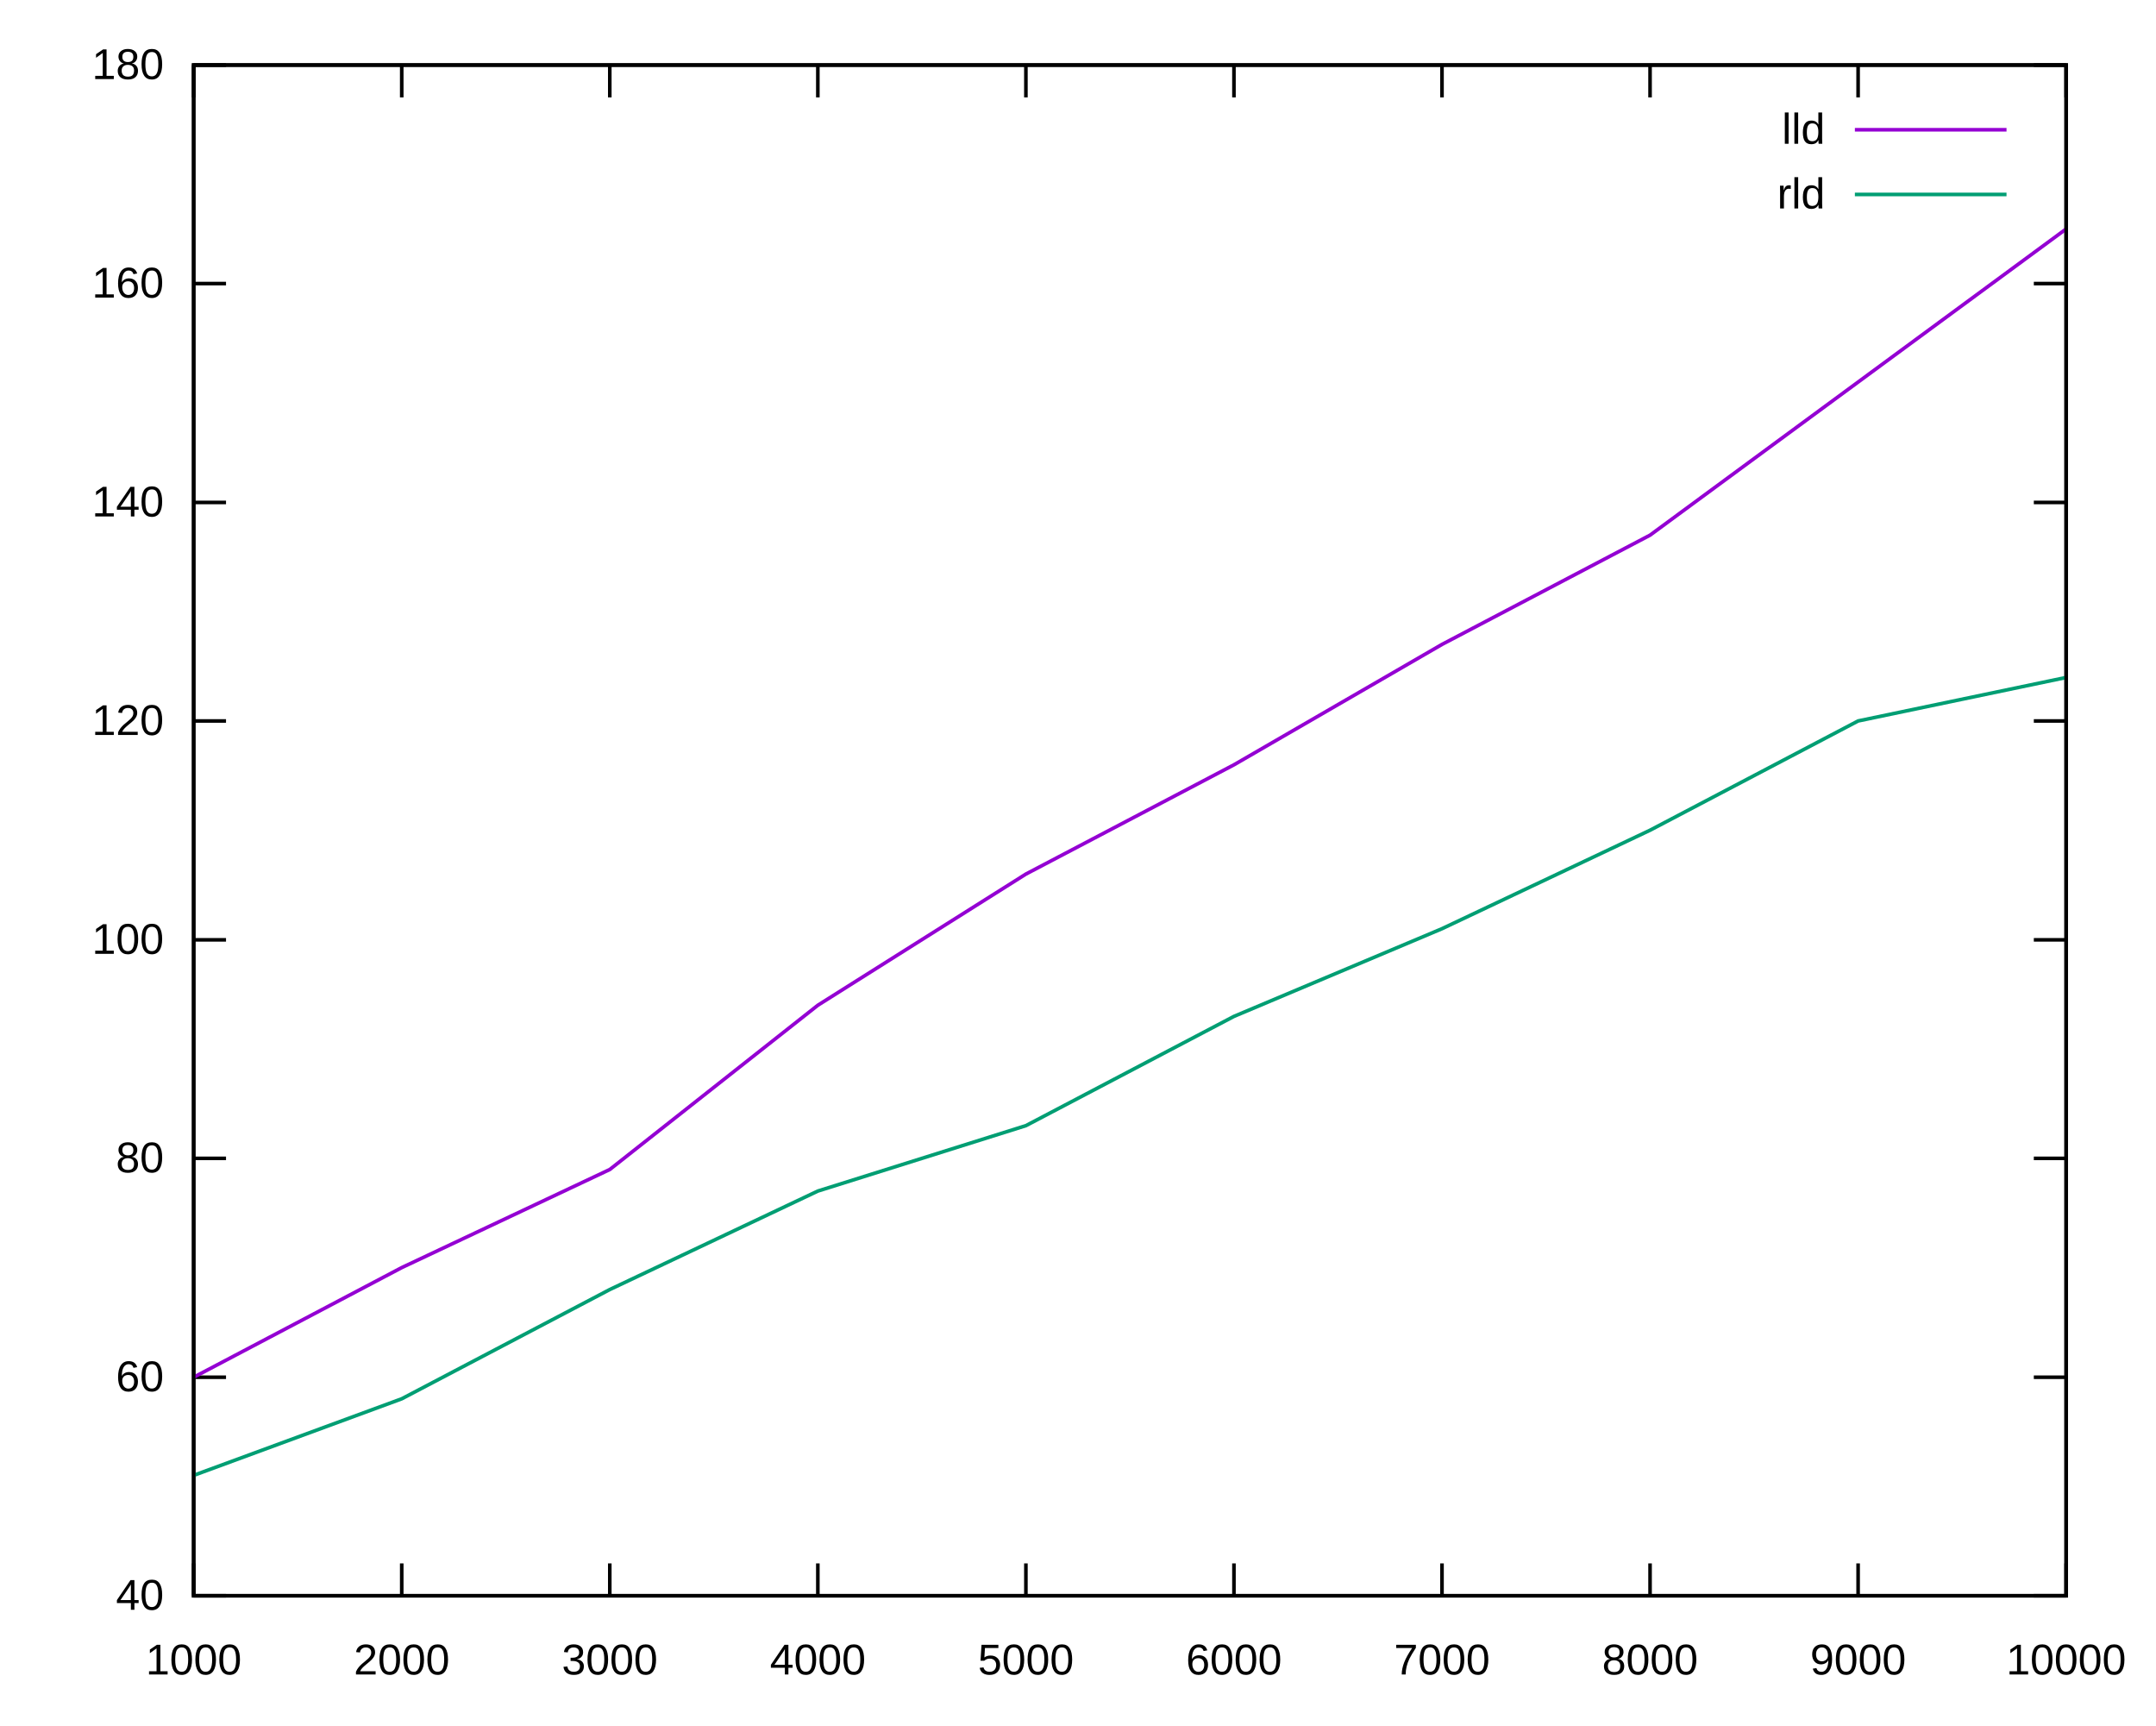
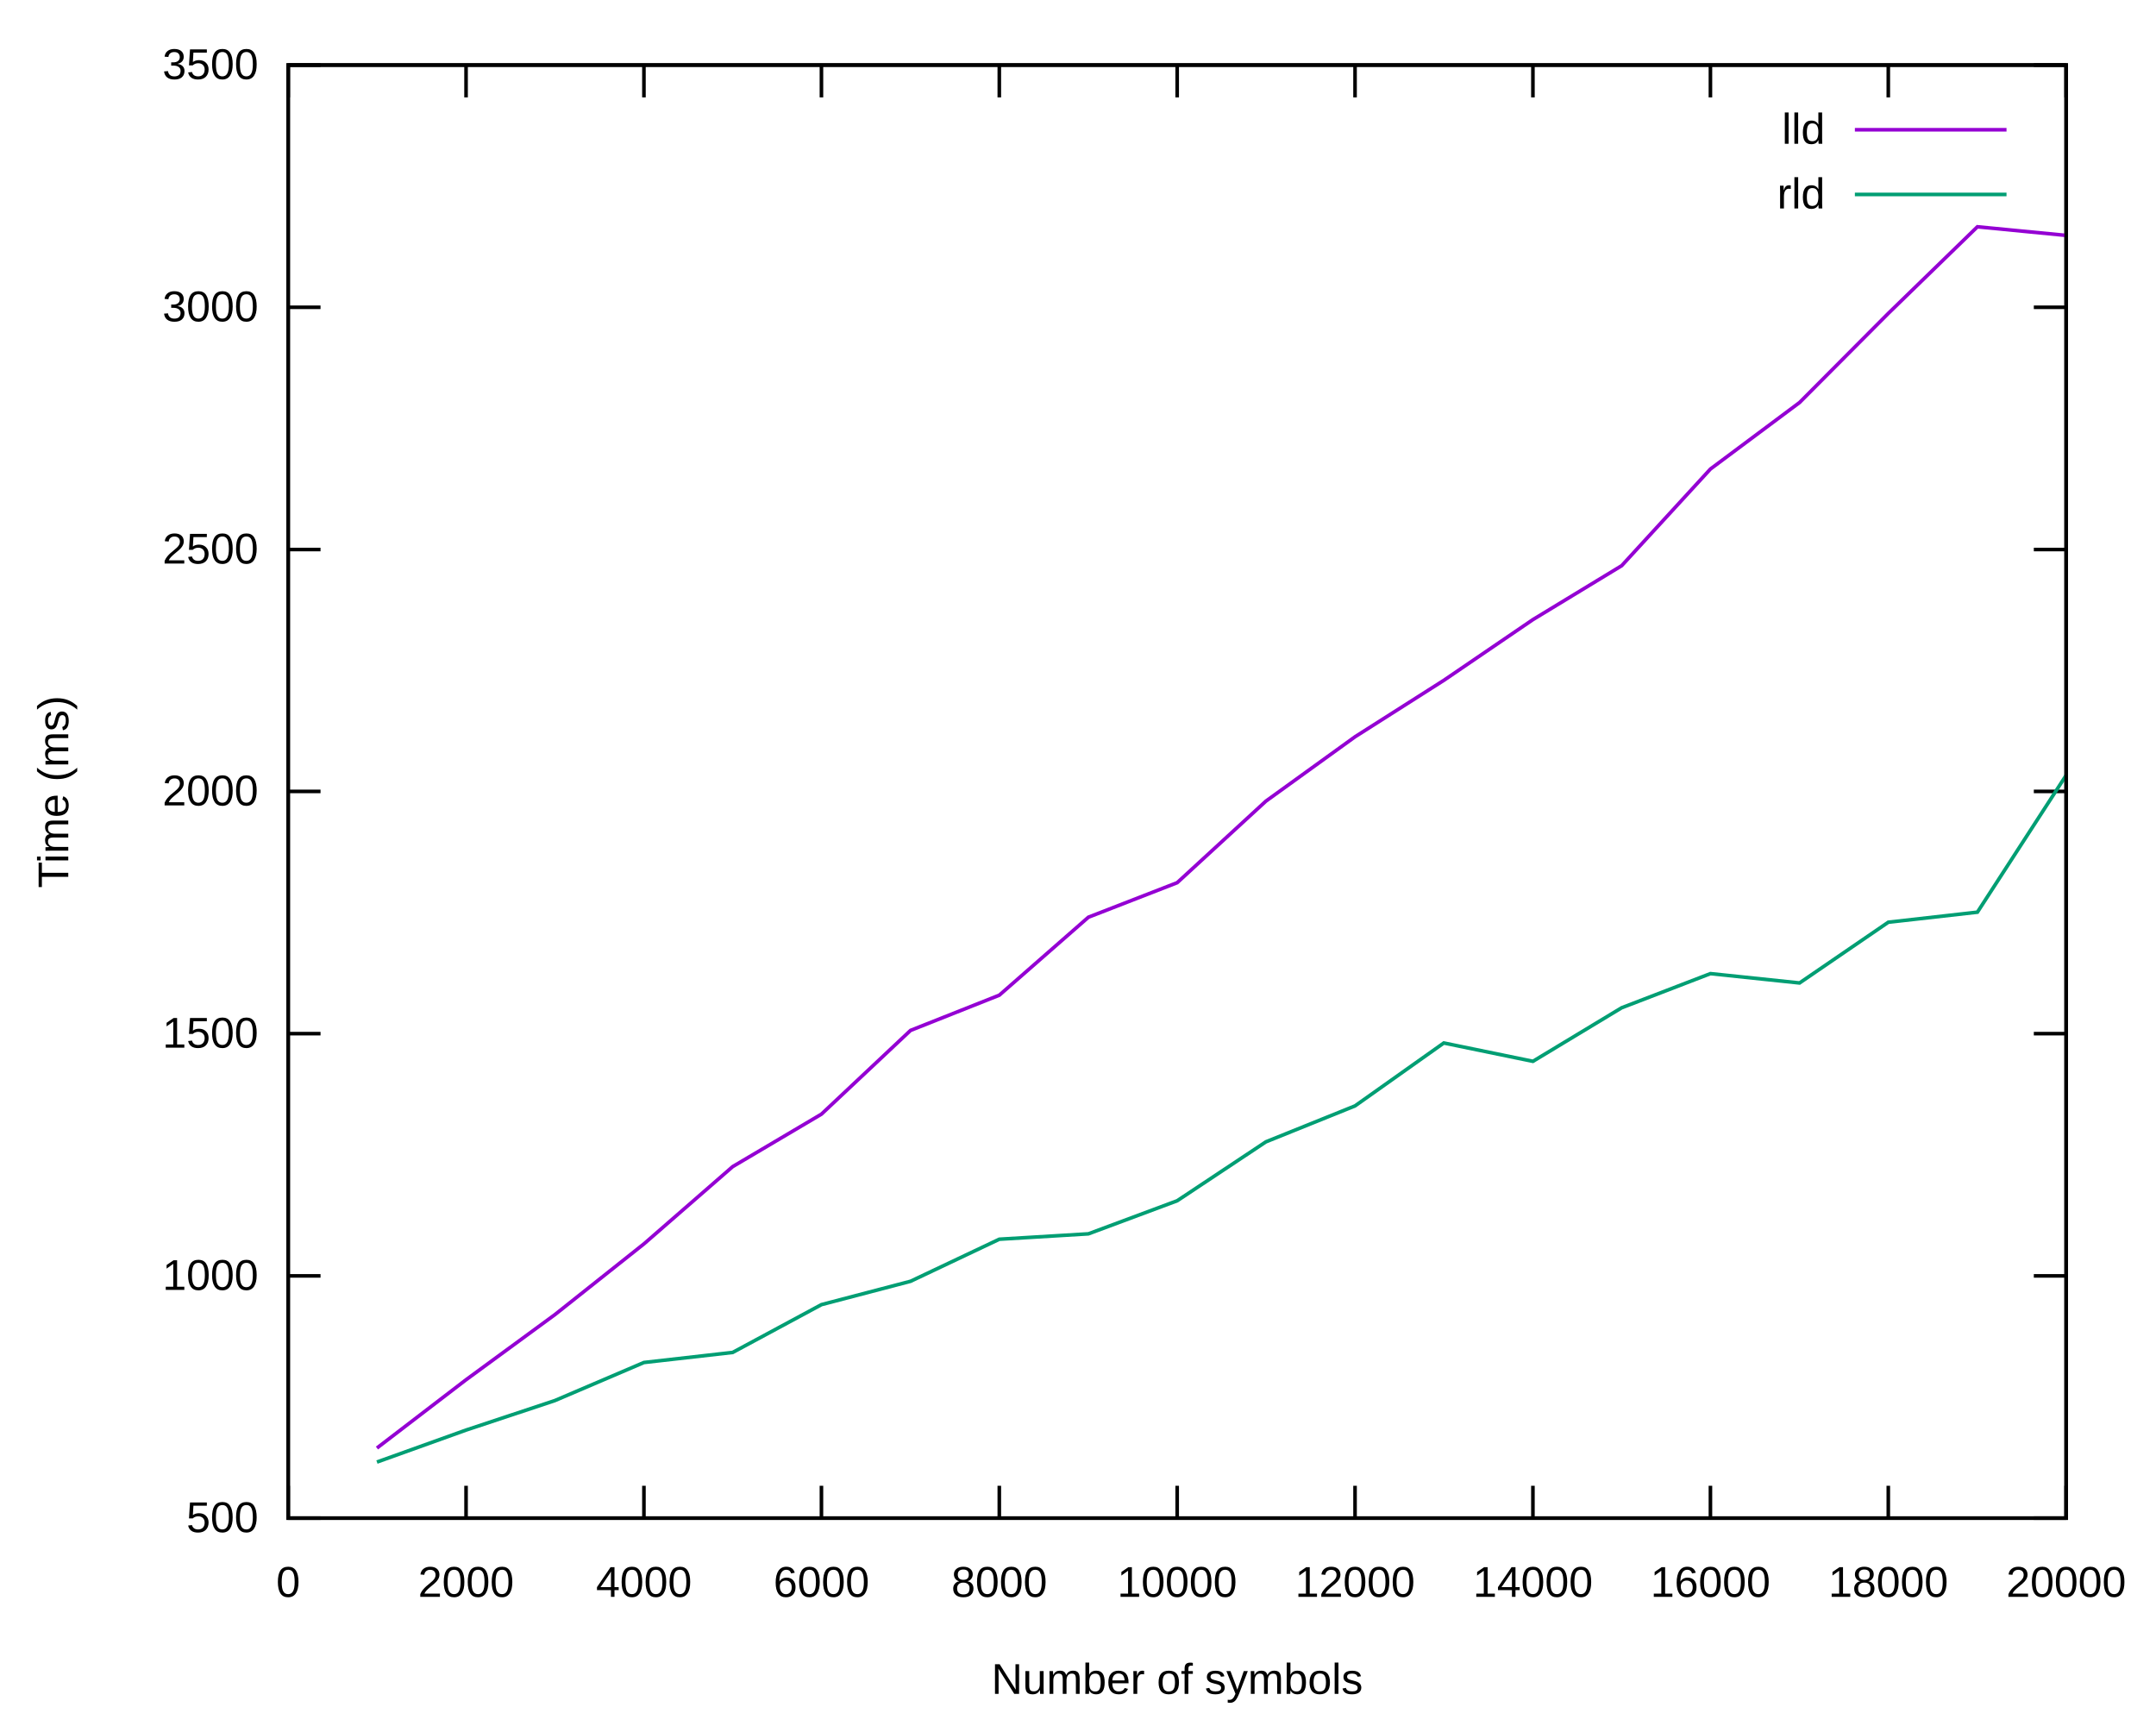
<svg xmlns="http://www.w3.org/2000/svg" xmlns:xlink="http://www.w3.org/1999/xlink" width="600" height="480" viewBox="0 0 600 480">
  <g id="gnuplot_canvas">
    <rect x="0" y="0" width="600" height="480" fill="none" />
    <defs>
      <circle id="gpDot" r="0.5" stroke-width="0.5" stroke="currentColor" />
      <path id="gpPt0" stroke-width="0.222" stroke="currentColor" d="M-1,0 h2 M0,-1 v2" />
      <path id="gpPt1" stroke-width="0.222" stroke="currentColor" d="M-1,-1 L1,1 M1,-1 L-1,1" />
      <path id="gpPt2" stroke-width="0.222" stroke="currentColor" d="M-1,0 L1,0 M0,-1 L0,1 M-1,-1 L1,1 M-1,1 L1,-1" />
      <rect id="gpPt3" stroke-width="0.222" stroke="currentColor" x="-1" y="-1" width="2" height="2" />
      <rect id="gpPt4" stroke-width="0.222" stroke="currentColor" fill="currentColor" x="-1" y="-1" width="2" height="2" />
      <circle id="gpPt5" stroke-width="0.222" stroke="currentColor" cx="0" cy="0" r="1" />
      <use xlink:href="#gpPt5" id="gpPt6" fill="currentColor" stroke="none" />
      <path id="gpPt7" stroke-width="0.222" stroke="currentColor" d="M0,-1.33 L-1.33,0.67 L1.33,0.67 z" />
      <use xlink:href="#gpPt7" id="gpPt8" fill="currentColor" stroke="none" />
      <use xlink:href="#gpPt7" id="gpPt9" stroke="currentColor" transform="rotate(180)" />
      <use xlink:href="#gpPt9" id="gpPt10" fill="currentColor" stroke="none" />
      <use xlink:href="#gpPt3" id="gpPt11" stroke="currentColor" transform="rotate(45)" />
      <use xlink:href="#gpPt11" id="gpPt12" fill="currentColor" stroke="none" />
      <path id="gpPt13" stroke-width="0.222" stroke="currentColor" d="M0,1.330 L1.265,0.411 L0.782,-1.067 L-0.782,-1.076 L-1.265,0.411 z" />
      <use xlink:href="#gpPt13" id="gpPt14" fill="currentColor" stroke="none" />
      <filter id="textbox" filterUnits="objectBoundingBox" x="0" y="0" height="1" width="1">
        <feFlood flood-color="white" flood-opacity="1" result="bgnd" />
        <feComposite in="SourceGraphic" in2="bgnd" operator="atop" />
      </filter>
      <filter id="greybox" filterUnits="objectBoundingBox" x="0" y="0" height="1" width="1">
        <feFlood flood-color="lightgrey" flood-opacity="1" result="grey" />
        <feComposite in="SourceGraphic" in2="grey" operator="atop" />
      </filter>
    </defs>
    <g fill="none" color="white" stroke="currentColor" stroke-width="1.00" stroke-linecap="butt" stroke-linejoin="miter">
</g>
    <g fill="none" color="black" stroke="currentColor" stroke-width="1.00" stroke-linecap="butt" stroke-linejoin="miter">
-       <path stroke="black" d="M53.9,444.0 L62.9,444.0 M575.0,444.0 L566.0,444.0  " />
-       <g transform="translate(45.6,447.9)" stroke="none" fill="black" font-family="Arial" font-size="12.00" text-anchor="end">
-         <text>
-           <tspan font-family="Arial"> 40</tspan>
-         </text>
-       </g>
-     </g>
-     <g fill="none" color="black" stroke="currentColor" stroke-width="1.00" stroke-linecap="butt" stroke-linejoin="miter">
-       <path stroke="black" d="M53.9,383.2 L62.9,383.2 M575.0,383.2 L566.0,383.2  " />
-       <g transform="translate(45.6,387.1)" stroke="none" fill="black" font-family="Arial" font-size="12.00" text-anchor="end">
-         <text>
-           <tspan font-family="Arial"> 60</tspan>
-         </text>
-       </g>
-     </g>
-     <g fill="none" color="black" stroke="currentColor" stroke-width="1.00" stroke-linecap="butt" stroke-linejoin="miter">
-       <path stroke="black" d="M53.9,322.3 L62.9,322.3 M575.0,322.3 L566.0,322.3  " />
-       <g transform="translate(45.6,326.2)" stroke="none" fill="black" font-family="Arial" font-size="12.00" text-anchor="end">
-         <text>
-           <tspan font-family="Arial"> 80</tspan>
-         </text>
-       </g>
-     </g>
-     <g fill="none" color="black" stroke="currentColor" stroke-width="1.00" stroke-linecap="butt" stroke-linejoin="miter">
-       <path stroke="black" d="M53.9,261.5 L62.9,261.5 M575.0,261.5 L566.0,261.5  " />
-       <g transform="translate(45.6,265.4)" stroke="none" fill="black" font-family="Arial" font-size="12.00" text-anchor="end">
-         <text>
-           <tspan font-family="Arial"> 100</tspan>
-         </text>
-       </g>
-     </g>
-     <g fill="none" color="black" stroke="currentColor" stroke-width="1.00" stroke-linecap="butt" stroke-linejoin="miter">
-       <path stroke="black" d="M53.9,200.6 L62.9,200.6 M575.0,200.6 L566.0,200.6  " />
-       <g transform="translate(45.6,204.5)" stroke="none" fill="black" font-family="Arial" font-size="12.00" text-anchor="end">
-         <text>
-           <tspan font-family="Arial"> 120</tspan>
-         </text>
-       </g>
-     </g>
-     <g fill="none" color="black" stroke="currentColor" stroke-width="1.00" stroke-linecap="butt" stroke-linejoin="miter">
-       <path stroke="black" d="M53.9,139.8 L62.9,139.8 M575.0,139.8 L566.0,139.8  " />
-       <g transform="translate(45.6,143.7)" stroke="none" fill="black" font-family="Arial" font-size="12.00" text-anchor="end">
-         <text>
-           <tspan font-family="Arial"> 140</tspan>
-         </text>
-       </g>
-     </g>
-     <g fill="none" color="black" stroke="currentColor" stroke-width="1.00" stroke-linecap="butt" stroke-linejoin="miter">
-       <path stroke="black" d="M53.9,78.9 L62.9,78.9 M575.0,78.9 L566.0,78.9  " />
-       <g transform="translate(45.6,82.8)" stroke="none" fill="black" font-family="Arial" font-size="12.00" text-anchor="end">
-         <text>
-           <tspan font-family="Arial"> 160</tspan>
-         </text>
-       </g>
-     </g>
-     <g fill="none" color="black" stroke="currentColor" stroke-width="1.00" stroke-linecap="butt" stroke-linejoin="miter">
-       <path stroke="black" d="M53.9,18.1 L62.9,18.1 M575.0,18.1 L566.0,18.1  " />
-       <g transform="translate(45.6,22.0)" stroke="none" fill="black" font-family="Arial" font-size="12.00" text-anchor="end">
-         <text>
-           <tspan font-family="Arial"> 180</tspan>
-         </text>
-       </g>
-     </g>
-     <g fill="none" color="black" stroke="currentColor" stroke-width="1.00" stroke-linecap="butt" stroke-linejoin="miter">
-       <path stroke="black" d="M53.9,444.0 L53.9,435.0 M53.9,18.1 L53.9,27.1  " />
-       <g transform="translate(53.9,465.9)" stroke="none" fill="black" font-family="Arial" font-size="12.00" text-anchor="middle">
+       <path stroke="black" d="M80.2,422.4 L89.2,422.4 M575.0,422.4 L566.0,422.4  " />
+       <g transform="translate(71.9,426.3)" stroke="none" fill="black" font-family="Arial" font-size="12.00" text-anchor="end">
+         <text>
+           <tspan font-family="Arial"> 500</tspan>
+         </text>
+       </g>
+     </g>
+     <g fill="none" color="black" stroke="currentColor" stroke-width="1.00" stroke-linecap="butt" stroke-linejoin="miter">
+       <path stroke="black" d="M80.2,355.0 L89.2,355.0 M575.0,355.0 L566.0,355.0  " />
+       <g transform="translate(71.9,358.9)" stroke="none" fill="black" font-family="Arial" font-size="12.00" text-anchor="end">
        <text>
          <tspan font-family="Arial"> 1000</tspan>
        </text>
      </g>
    </g>
    <g fill="none" color="black" stroke="currentColor" stroke-width="1.00" stroke-linecap="butt" stroke-linejoin="miter">
-       <path stroke="black" d="M111.8,444.0 L111.8,435.0 M111.8,18.1 L111.8,27.1  " />
-       <g transform="translate(111.8,465.9)" stroke="none" fill="black" font-family="Arial" font-size="12.00" text-anchor="middle">
+       <path stroke="black" d="M80.2,287.6 L89.2,287.6 M575.0,287.6 L566.0,287.6  " />
+       <g transform="translate(71.9,291.5)" stroke="none" fill="black" font-family="Arial" font-size="12.00" text-anchor="end">
+         <text>
+           <tspan font-family="Arial"> 1500</tspan>
+         </text>
+       </g>
+     </g>
+     <g fill="none" color="black" stroke="currentColor" stroke-width="1.00" stroke-linecap="butt" stroke-linejoin="miter">
+       <path stroke="black" d="M80.2,220.2 L89.2,220.2 M575.0,220.2 L566.0,220.2  " />
+       <g transform="translate(71.9,224.1)" stroke="none" fill="black" font-family="Arial" font-size="12.00" text-anchor="end">
        <text>
          <tspan font-family="Arial"> 2000</tspan>
        </text>
      </g>
    </g>
    <g fill="none" color="black" stroke="currentColor" stroke-width="1.00" stroke-linecap="butt" stroke-linejoin="miter">
-       <path stroke="black" d="M169.7,444.0 L169.7,435.0 M169.7,18.1 L169.7,27.1  " />
-       <g transform="translate(169.7,465.9)" stroke="none" fill="black" font-family="Arial" font-size="12.00" text-anchor="middle">
+       <path stroke="black" d="M80.2,152.9 L89.2,152.9 M575.0,152.9 L566.0,152.9  " />
+       <g transform="translate(71.9,156.8)" stroke="none" fill="black" font-family="Arial" font-size="12.00" text-anchor="end">
+         <text>
+           <tspan font-family="Arial"> 2500</tspan>
+         </text>
+       </g>
+     </g>
+     <g fill="none" color="black" stroke="currentColor" stroke-width="1.00" stroke-linecap="butt" stroke-linejoin="miter">
+       <path stroke="black" d="M80.2,85.5 L89.2,85.5 M575.0,85.5 L566.0,85.5  " />
+       <g transform="translate(71.9,89.4)" stroke="none" fill="black" font-family="Arial" font-size="12.00" text-anchor="end">
        <text>
          <tspan font-family="Arial"> 3000</tspan>
        </text>
      </g>
    </g>
    <g fill="none" color="black" stroke="currentColor" stroke-width="1.00" stroke-linecap="butt" stroke-linejoin="miter">
-       <path stroke="black" d="M227.6,444.0 L227.6,435.0 M227.6,18.1 L227.6,27.1  " />
-       <g transform="translate(227.6,465.9)" stroke="none" fill="black" font-family="Arial" font-size="12.00" text-anchor="middle">
+       <path stroke="black" d="M80.2,18.1 L89.2,18.1 M575.0,18.1 L566.0,18.1  " />
+       <g transform="translate(71.9,22.0)" stroke="none" fill="black" font-family="Arial" font-size="12.00" text-anchor="end">
+         <text>
+           <tspan font-family="Arial"> 3500</tspan>
+         </text>
+       </g>
+     </g>
+     <g fill="none" color="black" stroke="currentColor" stroke-width="1.00" stroke-linecap="butt" stroke-linejoin="miter">
+       <path stroke="black" d="M80.2,422.4 L80.2,413.4 M80.2,18.1 L80.2,27.1  " />
+       <g transform="translate(80.2,444.3)" stroke="none" fill="black" font-family="Arial" font-size="12.00" text-anchor="middle">
+         <text>
+           <tspan font-family="Arial"> 0</tspan>
+         </text>
+       </g>
+     </g>
+     <g fill="none" color="black" stroke="currentColor" stroke-width="1.00" stroke-linecap="butt" stroke-linejoin="miter">
+       <path stroke="black" d="M129.7,422.4 L129.7,413.4 M129.7,18.1 L129.7,27.1  " />
+       <g transform="translate(129.7,444.3)" stroke="none" fill="black" font-family="Arial" font-size="12.00" text-anchor="middle">
+         <text>
+           <tspan font-family="Arial"> 2000</tspan>
+         </text>
+       </g>
+     </g>
+     <g fill="none" color="black" stroke="currentColor" stroke-width="1.00" stroke-linecap="butt" stroke-linejoin="miter">
+       <path stroke="black" d="M179.2,422.4 L179.2,413.4 M179.2,18.1 L179.2,27.1  " />
+       <g transform="translate(179.2,444.3)" stroke="none" fill="black" font-family="Arial" font-size="12.00" text-anchor="middle">
        <text>
          <tspan font-family="Arial"> 4000</tspan>
        </text>
      </g>
    </g>
    <g fill="none" color="black" stroke="currentColor" stroke-width="1.00" stroke-linecap="butt" stroke-linejoin="miter">
-       <path stroke="black" d="M285.5,444.0 L285.5,435.0 M285.5,18.1 L285.5,27.1  " />
-       <g transform="translate(285.5,465.9)" stroke="none" fill="black" font-family="Arial" font-size="12.00" text-anchor="middle">
-         <text>
-           <tspan font-family="Arial"> 5000</tspan>
-         </text>
-       </g>
-     </g>
-     <g fill="none" color="black" stroke="currentColor" stroke-width="1.00" stroke-linecap="butt" stroke-linejoin="miter">
-       <path stroke="black" d="M343.4,444.0 L343.4,435.0 M343.4,18.1 L343.4,27.1  " />
-       <g transform="translate(343.4,465.9)" stroke="none" fill="black" font-family="Arial" font-size="12.00" text-anchor="middle">
+       <path stroke="black" d="M228.6,422.4 L228.6,413.4 M228.6,18.1 L228.6,27.1  " />
+       <g transform="translate(228.6,444.3)" stroke="none" fill="black" font-family="Arial" font-size="12.00" text-anchor="middle">
        <text>
          <tspan font-family="Arial"> 6000</tspan>
        </text>
      </g>
    </g>
    <g fill="none" color="black" stroke="currentColor" stroke-width="1.00" stroke-linecap="butt" stroke-linejoin="miter">
-       <path stroke="black" d="M401.3,444.0 L401.3,435.0 M401.3,18.1 L401.3,27.1  " />
-       <g transform="translate(401.3,465.9)" stroke="none" fill="black" font-family="Arial" font-size="12.00" text-anchor="middle">
-         <text>
-           <tspan font-family="Arial"> 7000</tspan>
-         </text>
-       </g>
-     </g>
-     <g fill="none" color="black" stroke="currentColor" stroke-width="1.00" stroke-linecap="butt" stroke-linejoin="miter">
-       <path stroke="black" d="M459.2,444.0 L459.2,435.0 M459.2,18.1 L459.2,27.1  " />
-       <g transform="translate(459.2,465.9)" stroke="none" fill="black" font-family="Arial" font-size="12.00" text-anchor="middle">
+       <path stroke="black" d="M278.1,422.4 L278.1,413.4 M278.1,18.1 L278.1,27.1  " />
+       <g transform="translate(278.1,444.3)" stroke="none" fill="black" font-family="Arial" font-size="12.00" text-anchor="middle">
        <text>
          <tspan font-family="Arial"> 8000</tspan>
        </text>
      </g>
    </g>
    <g fill="none" color="black" stroke="currentColor" stroke-width="1.00" stroke-linecap="butt" stroke-linejoin="miter">
-       <path stroke="black" d="M517.1,444.0 L517.1,435.0 M517.1,18.1 L517.1,27.1  " />
-       <g transform="translate(517.1,465.9)" stroke="none" fill="black" font-family="Arial" font-size="12.00" text-anchor="middle">
-         <text>
-           <tspan font-family="Arial"> 9000</tspan>
-         </text>
-       </g>
-     </g>
-     <g fill="none" color="black" stroke="currentColor" stroke-width="1.00" stroke-linecap="butt" stroke-linejoin="miter">
-       <path stroke="black" d="M575.0,444.0 L575.0,435.0 M575.0,18.1 L575.0,27.1  " />
-       <g transform="translate(575.0,465.9)" stroke="none" fill="black" font-family="Arial" font-size="12.00" text-anchor="middle">
+       <path stroke="black" d="M327.6,422.4 L327.6,413.4 M327.6,18.1 L327.6,27.1  " />
+       <g transform="translate(327.6,444.3)" stroke="none" fill="black" font-family="Arial" font-size="12.00" text-anchor="middle">
        <text>
          <tspan font-family="Arial"> 10000</tspan>
        </text>
      </g>
    </g>
    <g fill="none" color="black" stroke="currentColor" stroke-width="1.00" stroke-linecap="butt" stroke-linejoin="miter">
- </g>
-     <g fill="none" color="black" stroke="currentColor" stroke-width="1.00" stroke-linecap="butt" stroke-linejoin="miter">
-       <path stroke="black" d="M53.9,18.1 L53.9,444.0 L575.0,444.0 L575.0,18.1 L53.9,18.1 Z  " />
+       <path stroke="black" d="M377.1,422.4 L377.1,413.4 M377.1,18.1 L377.1,27.1  " />
+       <g transform="translate(377.1,444.3)" stroke="none" fill="black" font-family="Arial" font-size="12.00" text-anchor="middle">
+         <text>
+           <tspan font-family="Arial"> 12000</tspan>
+         </text>
+       </g>
+     </g>
+     <g fill="none" color="black" stroke="currentColor" stroke-width="1.00" stroke-linecap="butt" stroke-linejoin="miter">
+       <path stroke="black" d="M426.6,422.4 L426.6,413.4 M426.6,18.1 L426.6,27.1  " />
+       <g transform="translate(426.6,444.3)" stroke="none" fill="black" font-family="Arial" font-size="12.00" text-anchor="middle">
+         <text>
+           <tspan font-family="Arial"> 14000</tspan>
+         </text>
+       </g>
+     </g>
+     <g fill="none" color="black" stroke="currentColor" stroke-width="1.00" stroke-linecap="butt" stroke-linejoin="miter">
+       <path stroke="black" d="M476.0,422.4 L476.0,413.4 M476.0,18.1 L476.0,27.1  " />
+       <g transform="translate(476.0,444.3)" stroke="none" fill="black" font-family="Arial" font-size="12.00" text-anchor="middle">
+         <text>
+           <tspan font-family="Arial"> 16000</tspan>
+         </text>
+       </g>
+     </g>
+     <g fill="none" color="black" stroke="currentColor" stroke-width="1.00" stroke-linecap="butt" stroke-linejoin="miter">
+       <path stroke="black" d="M525.5,422.4 L525.5,413.4 M525.5,18.1 L525.5,27.1  " />
+       <g transform="translate(525.5,444.3)" stroke="none" fill="black" font-family="Arial" font-size="12.00" text-anchor="middle">
+         <text>
+           <tspan font-family="Arial"> 18000</tspan>
+         </text>
+       </g>
+     </g>
+     <g fill="none" color="black" stroke="currentColor" stroke-width="1.00" stroke-linecap="butt" stroke-linejoin="miter">
+       <path stroke="black" d="M575.0,422.4 L575.0,413.4 M575.0,18.1 L575.0,27.1  " />
+       <g transform="translate(575.0,444.3)" stroke="none" fill="black" font-family="Arial" font-size="12.00" text-anchor="middle">
+         <text>
+           <tspan font-family="Arial"> 20000</tspan>
+         </text>
+       </g>
+     </g>
+     <g fill="none" color="black" stroke="currentColor" stroke-width="1.00" stroke-linecap="butt" stroke-linejoin="miter">
+ </g>
+     <g fill="none" color="black" stroke="currentColor" stroke-width="1.00" stroke-linecap="butt" stroke-linejoin="miter">
+       <path stroke="black" d="M80.2,18.1 L80.2,422.4 L575.0,422.4 L575.0,18.1 L80.2,18.1 Z  " />
+     </g>
+     <g fill="none" color="black" stroke="currentColor" stroke-width="1.00" stroke-linecap="butt" stroke-linejoin="miter">
+       <g transform="translate(19.0,220.3) rotate(270)" stroke="none" fill="black" font-family="Arial" font-size="12.00" text-anchor="middle">
+         <text>
+           <tspan font-family="Arial">Time (ms)</tspan>
+         </text>
+       </g>
+     </g>
+     <g fill="none" color="black" stroke="currentColor" stroke-width="1.00" stroke-linecap="butt" stroke-linejoin="miter">
+       <g transform="translate(327.6,471.3)" stroke="none" fill="black" font-family="Arial" font-size="12.00" text-anchor="middle">
+         <text>
+           <tspan font-family="Arial">Number of symbols</tspan>
+         </text>
+       </g>
    </g>
    <g fill="none" color="black" stroke="currentColor" stroke-width="1.00" stroke-linecap="butt" stroke-linejoin="miter">
</g>
    <g id="gnuplot_plot_1">
      <g fill="none" color="black" stroke="currentColor" stroke-width="1.00" stroke-linecap="butt" stroke-linejoin="miter">
        <g transform="translate(507.9,40.0)" stroke="none" fill="black" font-family="Arial" font-size="12.00" text-anchor="end">
          <text>
            <tspan font-family="Arial">lld</tspan>
          </text>
        </g>
      </g>
      <g fill="none" color="black" stroke="currentColor" stroke-width="1.00" stroke-linecap="butt" stroke-linejoin="miter">
-         <path stroke="rgb(148,   0, 211)" d="M516.2,36.1 L558.4,36.1 M53.9,383.2 L111.8,352.7 L169.7,325.4 L227.6,279.7 L285.5,243.2 L343.4,212.8   L401.3,179.3 L459.2,148.9 L517.1,106.3 L575.0,63.7  " />
+         <path stroke="rgb(148,   0, 211)" d="M516.2,36.1 L558.4,36.1 M104.9,402.9 L129.7,383.9 L154.4,365.8 L179.2,346.1 L203.9,324.6 L228.6,310.0   L253.4,286.7 L278.1,276.9 L302.9,255.2 L327.6,245.6 L352.3,222.9 L377.1,205.0 L401.8,189.3 L426.6,172.4   L451.3,157.4 L476.0,130.5 L500.8,112.0 L525.5,87.2 L550.3,63.1 L575.0,65.5  " />
      </g>
    </g>
    <g id="gnuplot_plot_2">
      <g fill="none" color="black" stroke="currentColor" stroke-width="1.00" stroke-linecap="butt" stroke-linejoin="miter">
        <g transform="translate(507.9,58.0)" stroke="none" fill="black" font-family="Arial" font-size="12.00" text-anchor="end">
          <text>
            <tspan font-family="Arial">rld</tspan>
          </text>
        </g>
      </g>
      <g fill="none" color="black" stroke="currentColor" stroke-width="1.00" stroke-linecap="butt" stroke-linejoin="miter">
-         <path stroke="rgb(  0, 158, 115)" d="M516.2,54.1 L558.4,54.1 M53.9,410.5 L111.8,389.2 L169.7,358.8 L227.6,331.4 L285.5,313.2 L343.4,282.8   L401.3,258.4 L459.2,231.0 L517.1,200.6 L575.0,188.5  " />
+         <path stroke="rgb(  0, 158, 115)" d="M516.2,54.1 L558.4,54.1 M104.9,406.8 L129.7,397.9 L154.4,389.7 L179.2,379.1 L203.9,376.3 L228.6,363.0   L253.4,356.5 L278.1,344.8 L302.9,343.3 L327.6,334.1 L352.3,317.7 L377.1,307.7 L401.8,290.2 L426.6,295.3   L451.3,280.4 L476.0,270.9 L500.8,273.5 L525.5,256.6 L550.3,253.8 L575.0,215.7  " />
      </g>
    </g>
    <g fill="none" color="white" stroke="rgb(  0, 158, 115)" stroke-width="2.00" stroke-linecap="butt" stroke-linejoin="miter">
</g>
    <g fill="none" color="black" stroke="currentColor" stroke-width="2.00" stroke-linecap="butt" stroke-linejoin="miter">
</g>
    <g fill="none" color="black" stroke="black" stroke-width="1.00" stroke-linecap="butt" stroke-linejoin="miter">
</g>
    <g fill="none" color="black" stroke="currentColor" stroke-width="1.00" stroke-linecap="butt" stroke-linejoin="miter">
-       <path stroke="black" d="M53.9,18.1 L53.9,444.0 L575.0,444.0 L575.0,18.1 L53.9,18.1 Z  " />
+       <path stroke="black" d="M80.2,18.1 L80.2,422.4 L575.0,422.4 L575.0,18.1 L80.2,18.1 Z  " />
    </g>
    <g fill="none" color="black" stroke="currentColor" stroke-width="1.00" stroke-linecap="butt" stroke-linejoin="miter">
</g>
  </g>
</svg>
